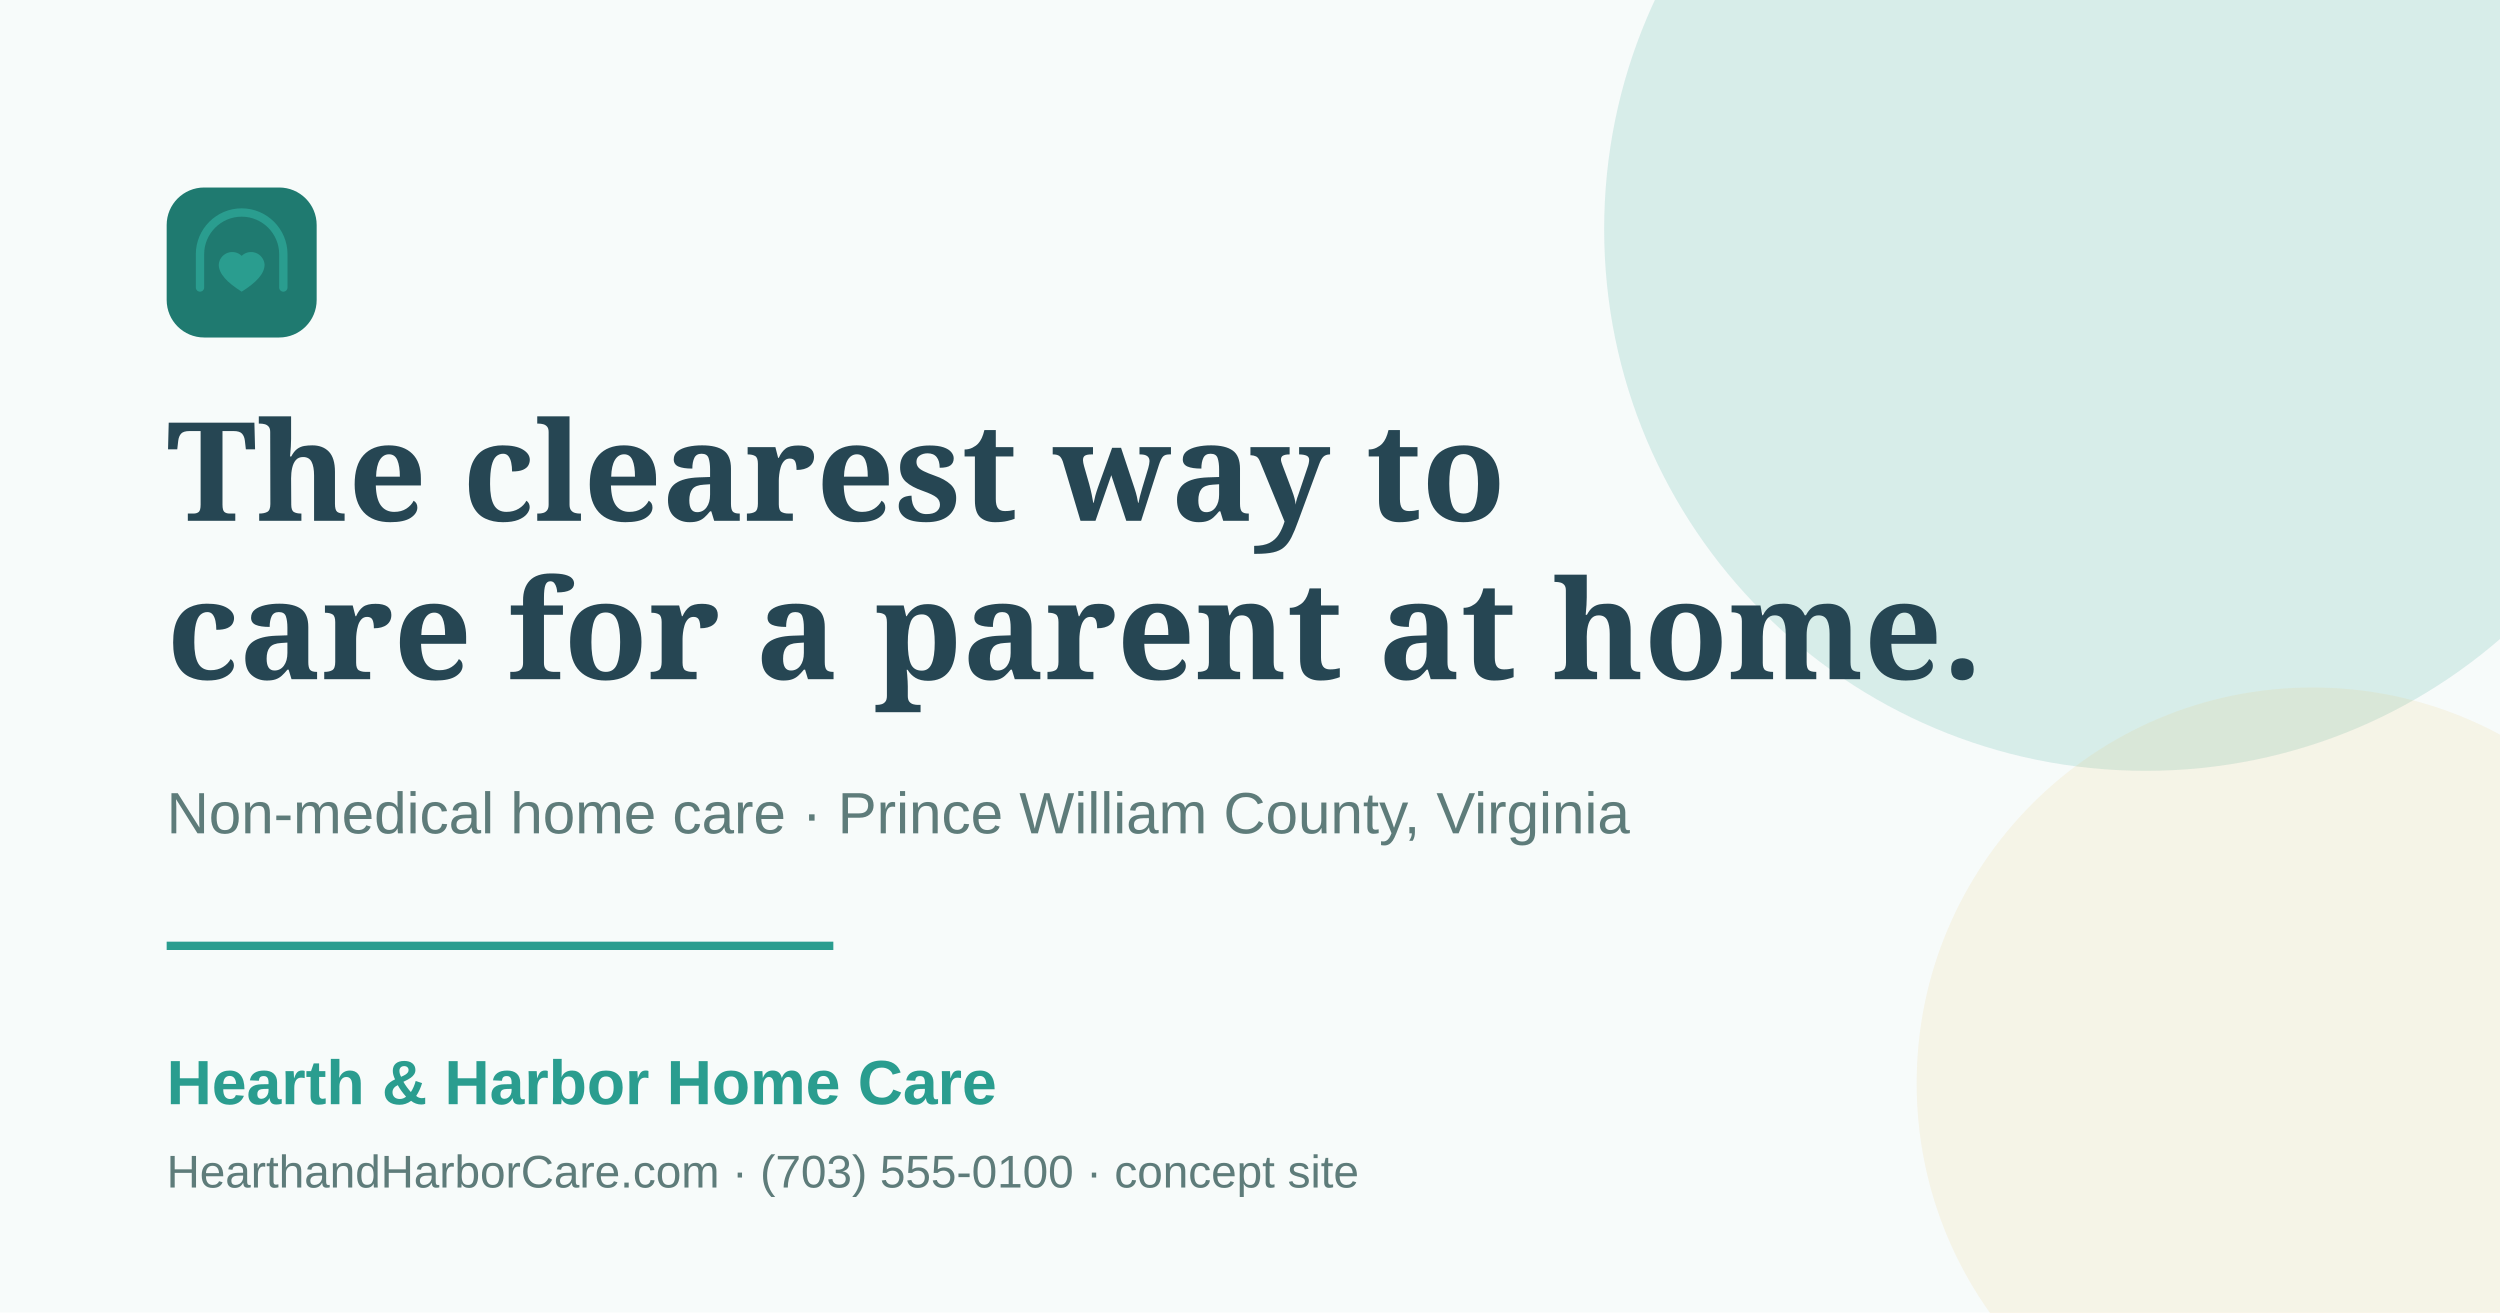
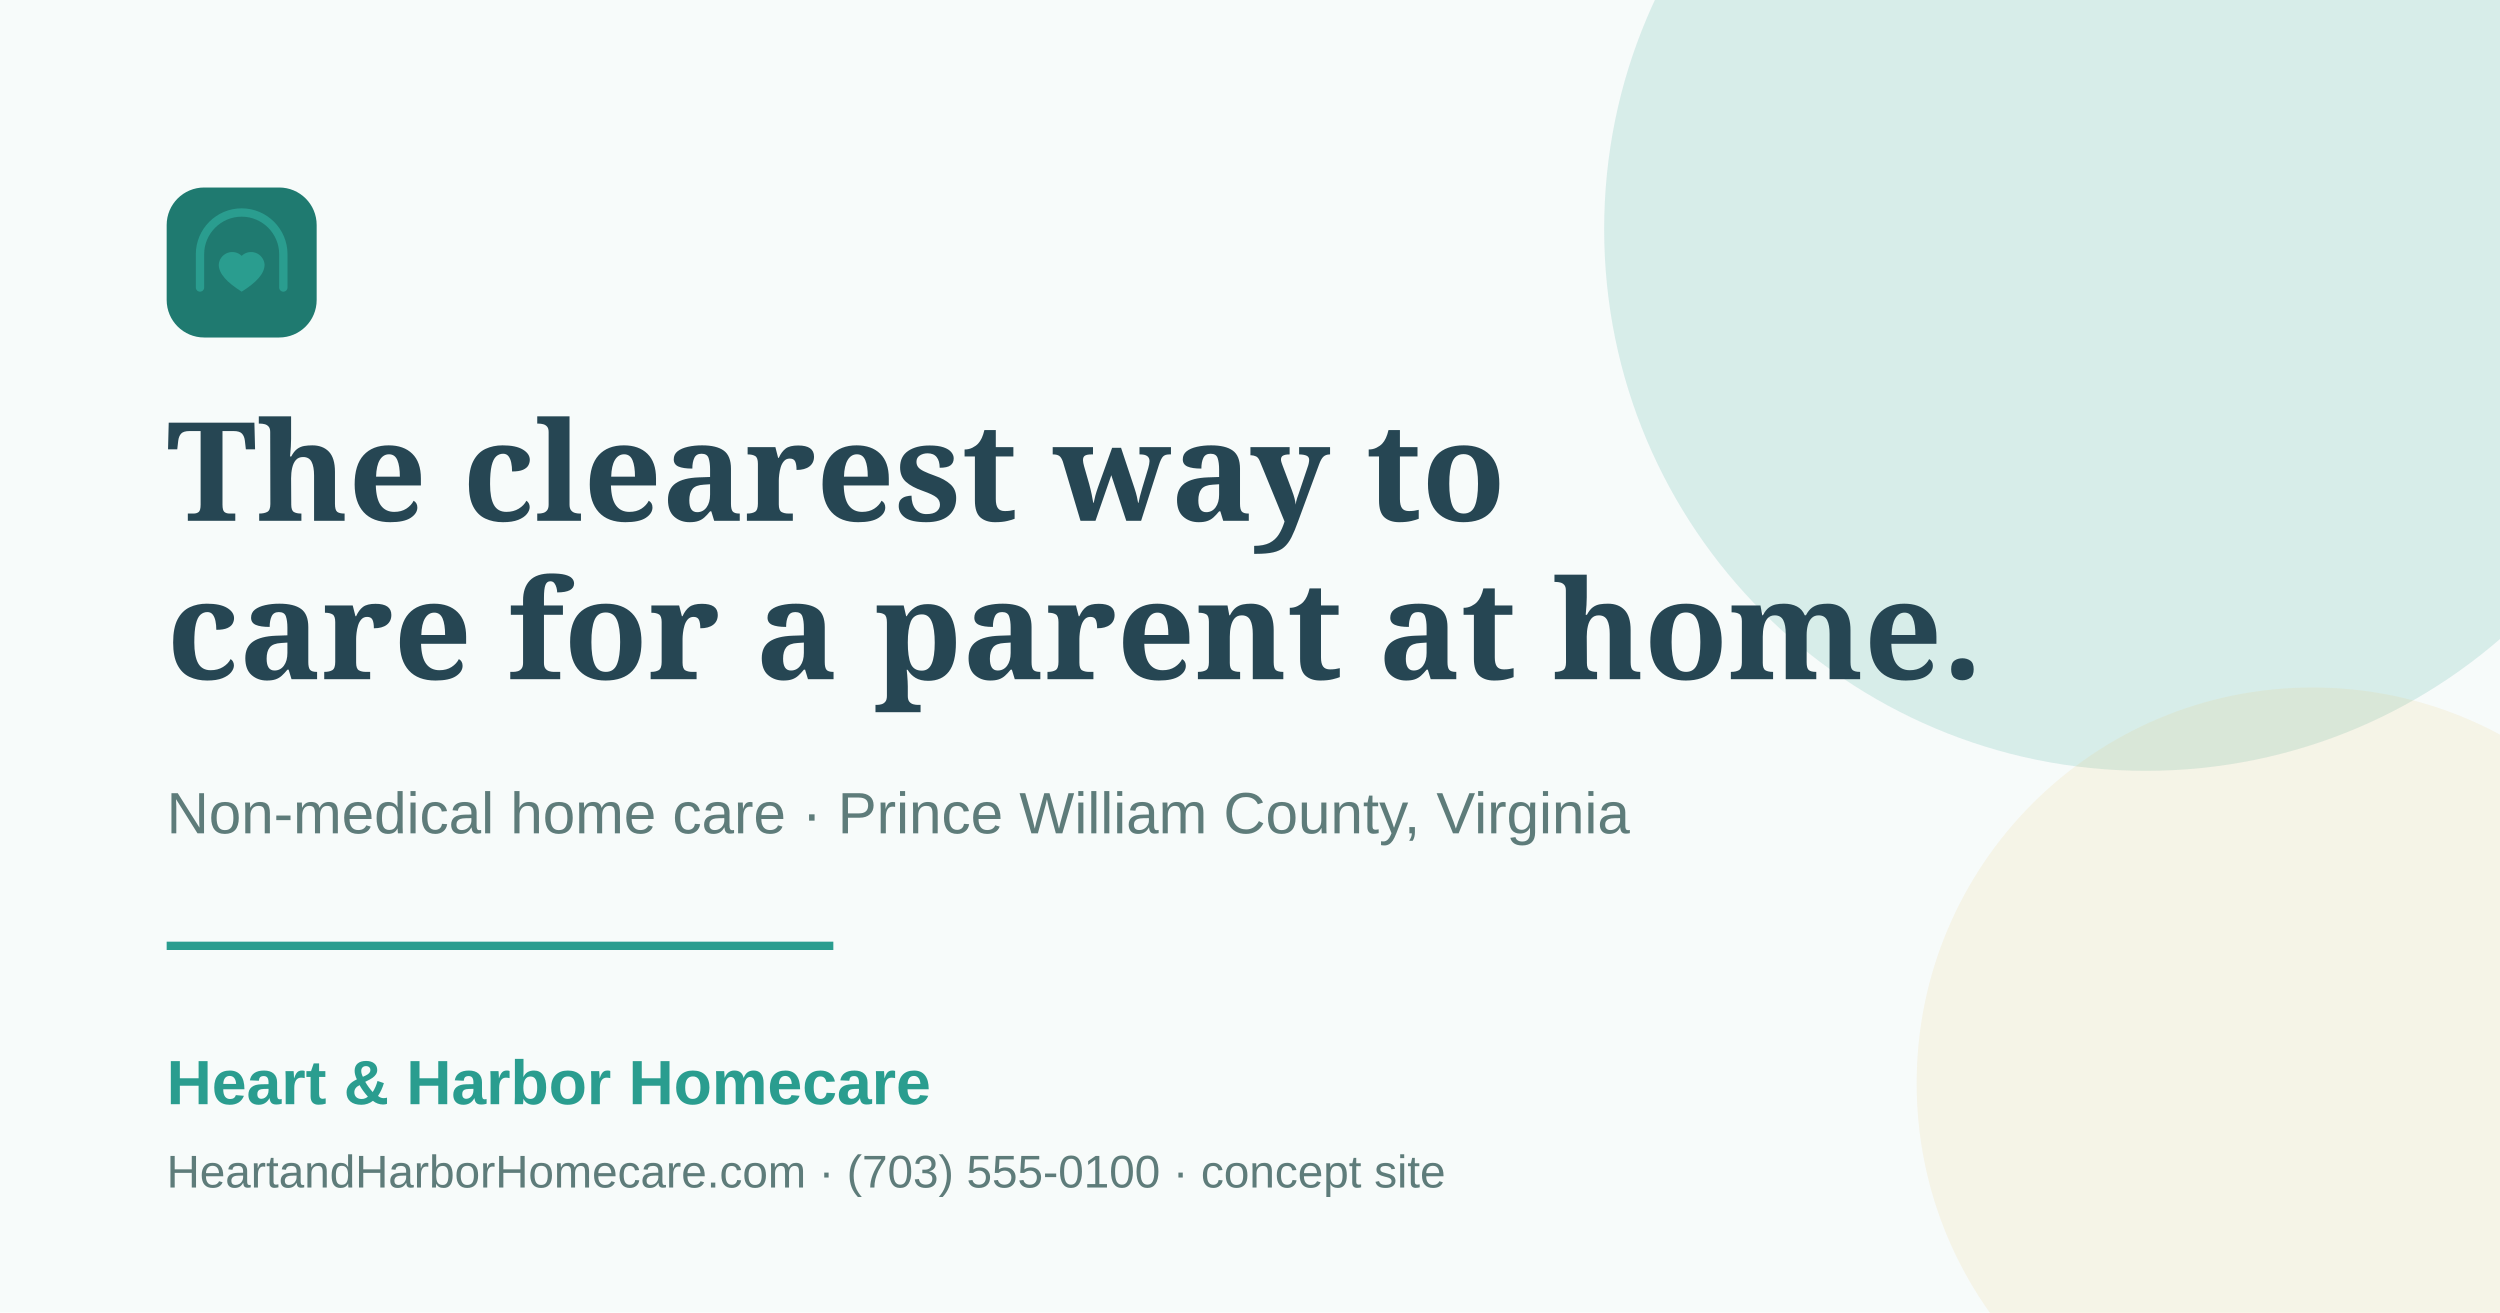
<svg xmlns="http://www.w3.org/2000/svg" width="1200" height="630" viewBox="0 0 1200 630">
  <rect width="1200" height="630" fill="#F7FBFA" />
  <circle cx="1030" cy="110" r="260" fill="#2A9D8F" opacity=".16" />
  <circle cx="1110" cy="520" r="190" fill="#E9C46A" opacity=".14" />
  <g transform="translate(80 90)">
    <rect width="72" height="72" rx="18" fill="#1F7A70" />
    <path d="M16 48V32c0-11 9-20 20-20s20 9 20 20v16" fill="none" stroke="#2A9D8F" stroke-width="4" stroke-linecap="round" />
    <path d="M36 50c-7-4.4-11-8.6-11-13a6.5 6.5 0 0 1 11-4.2 6.5 6.5 0 0 1 11 4.2c0 4.4-4 8.6-11 13Z" fill="#2A9D8F" />
  </g>
  <text x="80" y="250" font-family="Georgia, serif" font-size="66" font-weight="700" fill="#264653">The clearest way to</text>
  <text x="80" y="326" font-family="Georgia, serif" font-size="66" font-weight="700" fill="#264653">care for a parent at home.</text>
  <text x="80" y="400" font-family="Arial, sans-serif" font-size="28" fill="#5E7C7A">Non-medical home care · Prince William County, Virginia</text>
  <rect x="80" y="452" width="320" height="4" fill="#2A9D8F" />
-   <text x="80" y="530" font-family="Arial, sans-serif" font-size="30" font-weight="700" fill="#2A9D8F">Hearth &amp; Harbor Home Care</text>
-   <text x="80" y="570" font-family="Arial, sans-serif" font-size="22" fill="#5E7C7A">HearthandHarborCare.com · (703) 555-0100 · concept site</text>
+   <text x="80" y="530" font-family="Arial, sans-serif" font-size="30" font-weight="700" fill="#2A9D8F">Heart &amp; Harbor Homecare</text>
+   <text x="80" y="570" font-family="Arial, sans-serif" font-size="22" fill="#5E7C7A">HeartandHarborHomecare.com · (703) 555-0100 · concept site</text>
</svg>
